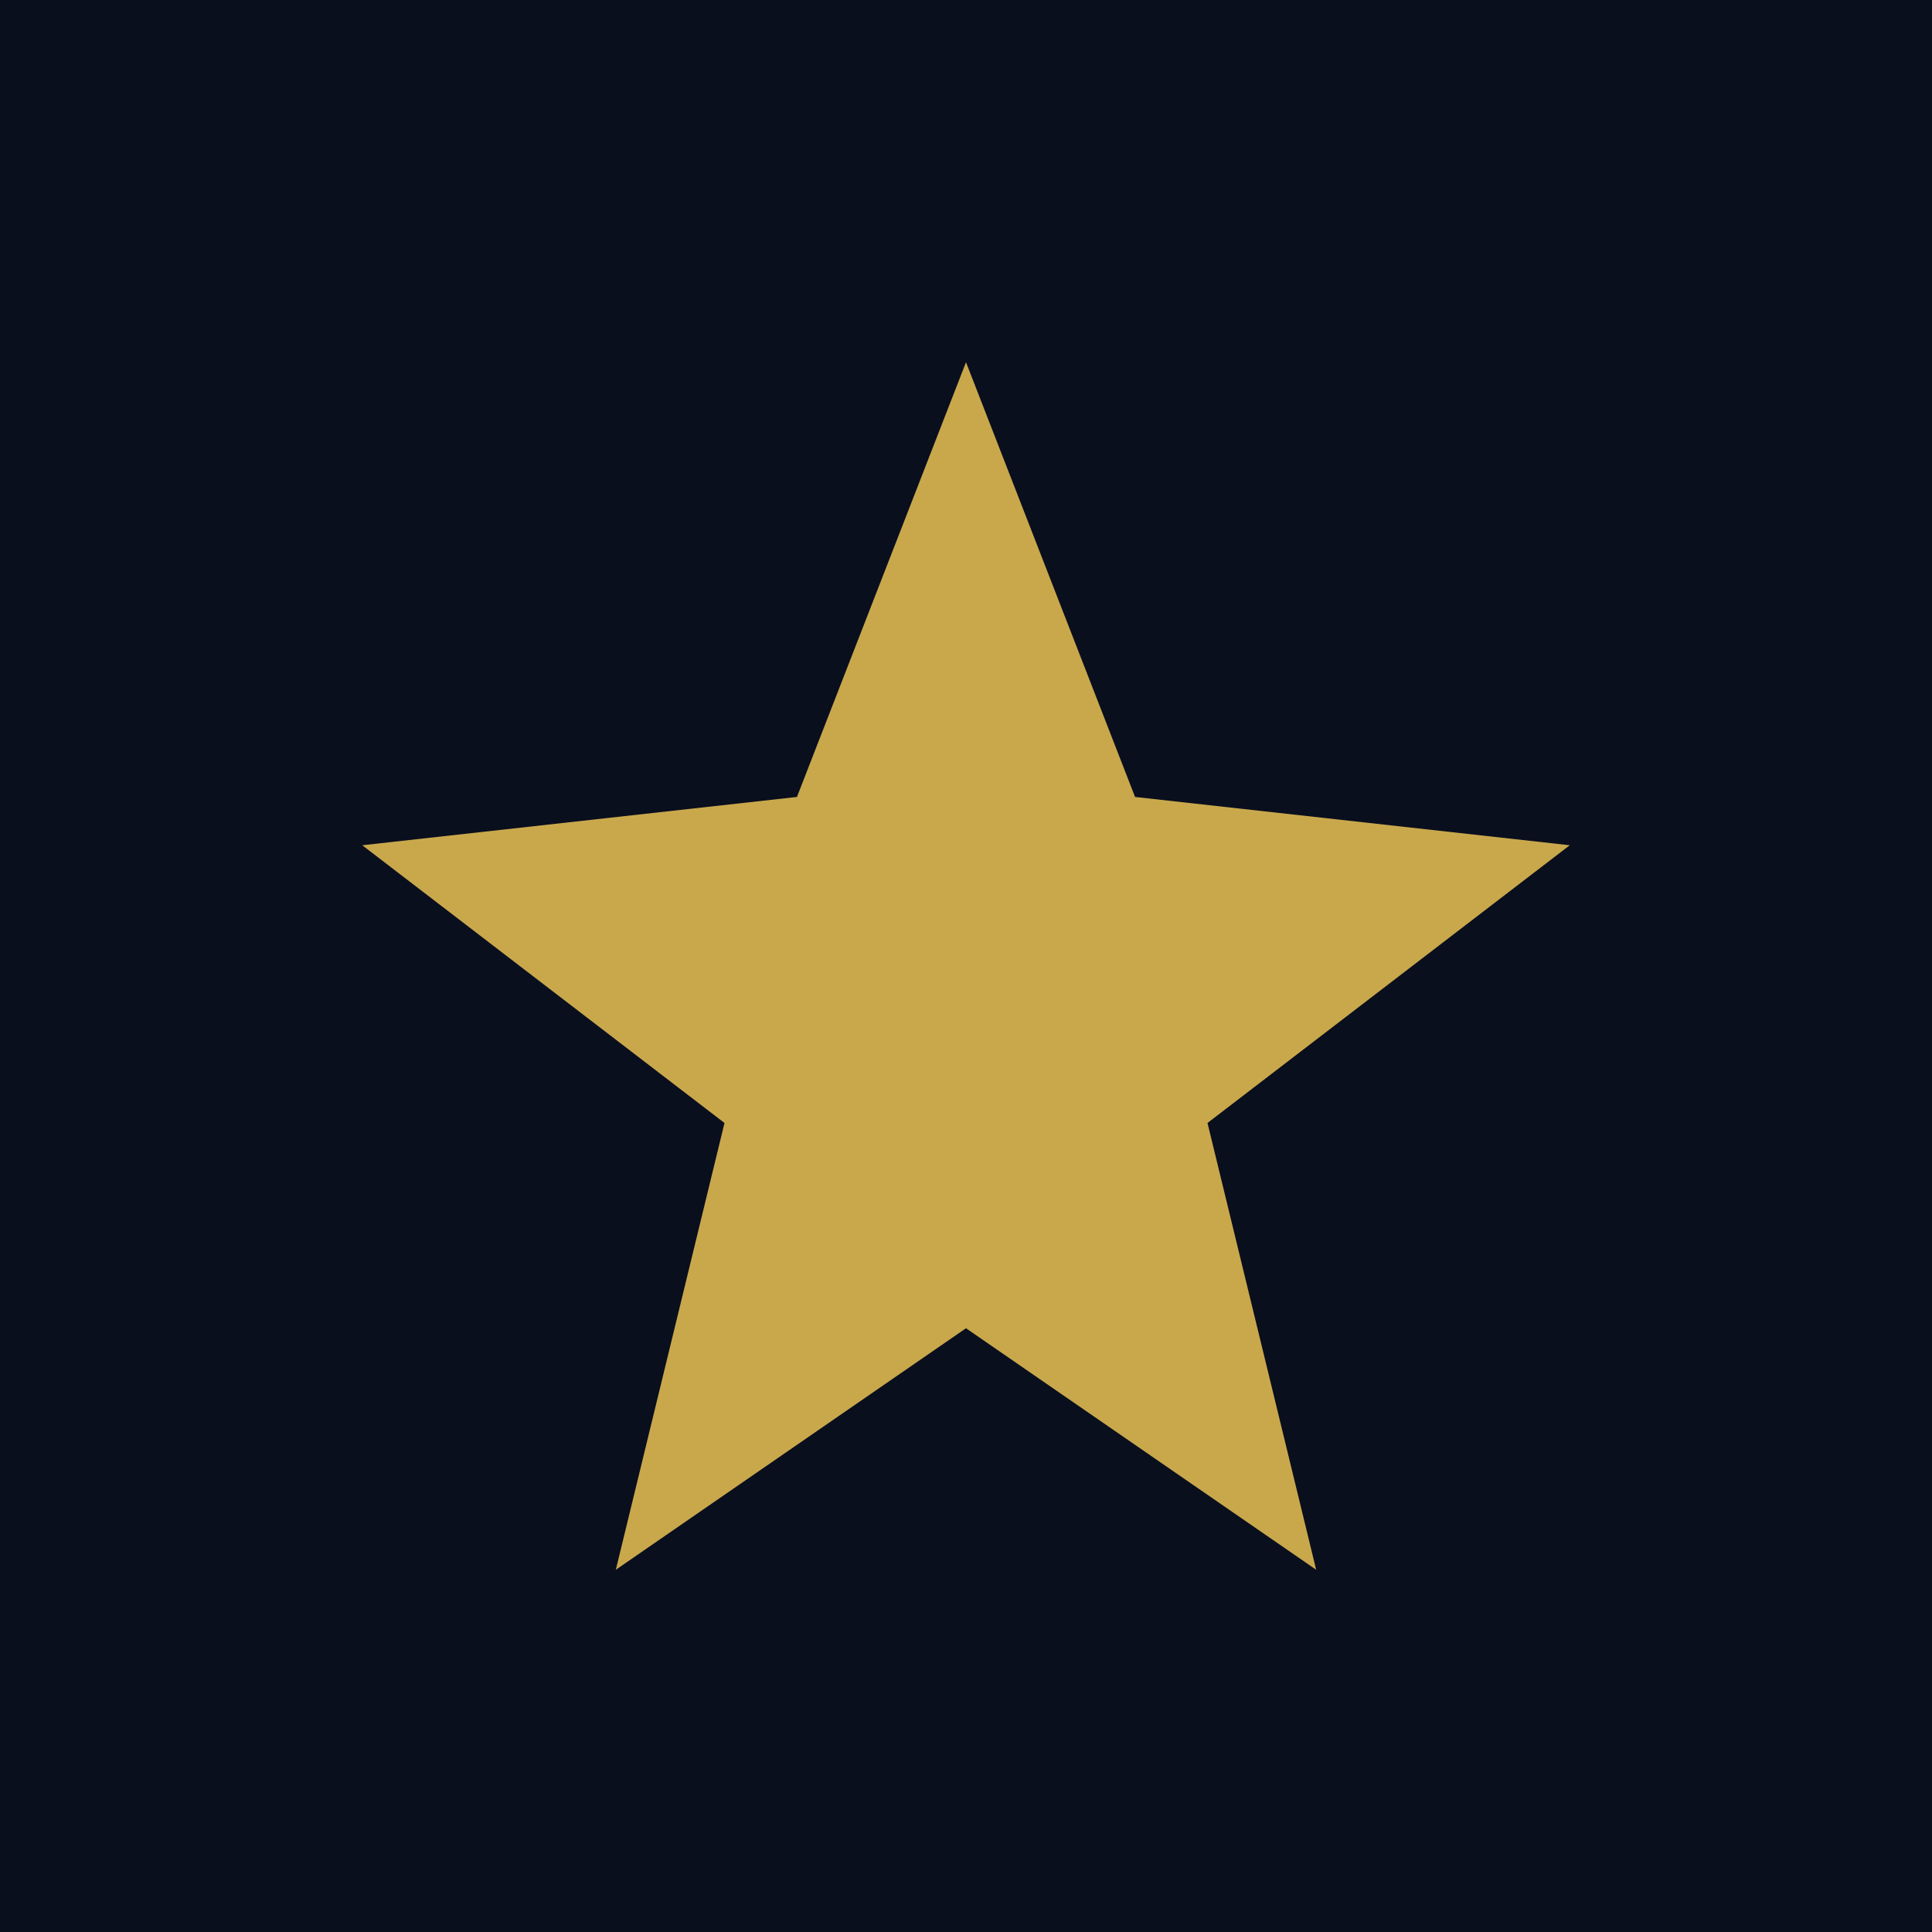
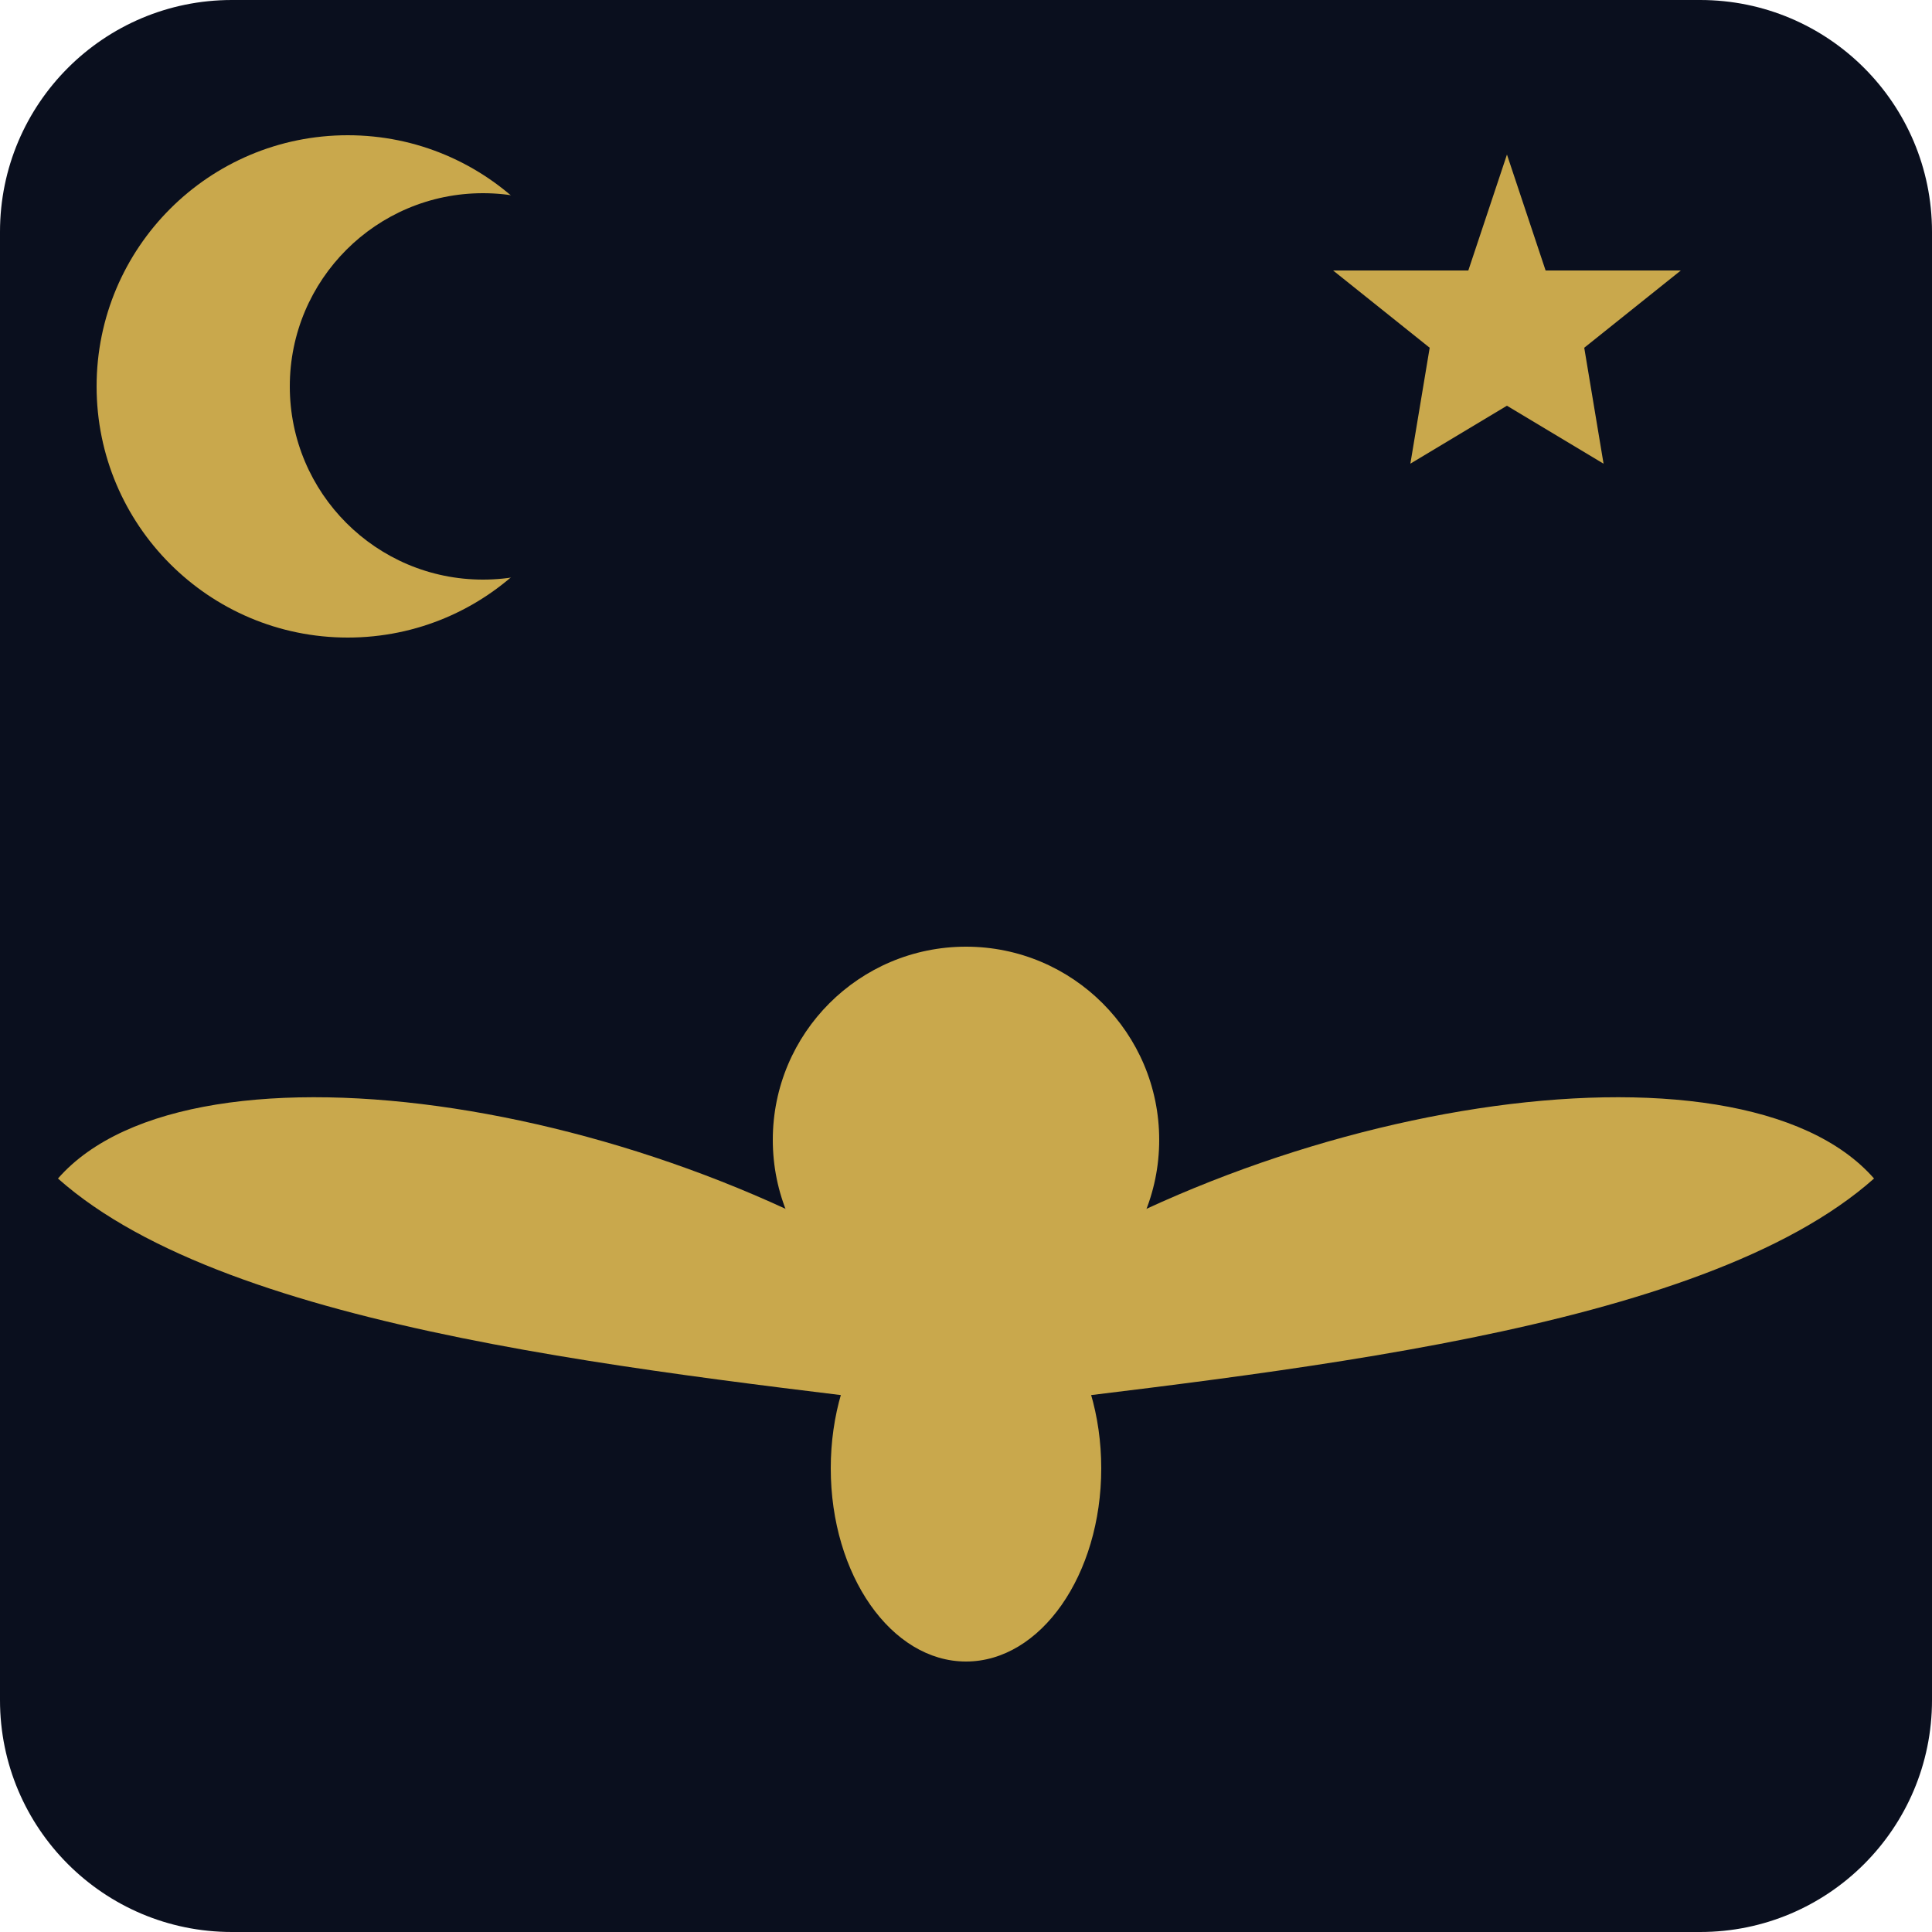
- <svg xmlns="http://www.w3.org/2000/svg" viewBox="0 0 32 32">
-   <rect width="32" height="32" fill="#0a0f1e" />
-   <path d="M16 6L18.8 13.2L26 14L20 18.6L21.8 26L16 22L10.2 26L12 18.6L6 14L13.2 13.2Z" fill="#c9a84c" />
+ <svg xmlns="http://www.w3.org/2000/svg" viewBox="0 0 100 100">
+   <rect width="100" height="100" rx="12" fill="#0a0f1e" />
+   <circle cx="18" cy="20" r="13" fill="#c9a84c" />
+   <circle cx="25" cy="20" r="10" fill="#0a0f1e" />
+   <polygon points="78,8 80,14 87,14 82,18 83,24 78,21 73,24 74,18 69,14 76,14" fill="#c9a84c" />
+   <path d="M50 68 C35 57 10 53 3 61 C12 69 34 71 50 73Z" fill="#c9a84c" />
+   <path d="M50 68 C65 57 90 53 97 61 C88 69 66 71 50 73Z" fill="#c9a84c" />
+   <ellipse cx="50" cy="76" rx="7" ry="10" fill="#c9a84c" />
+   <circle cx="50" cy="59" r="10" fill="#c9a84c" />
</svg>
